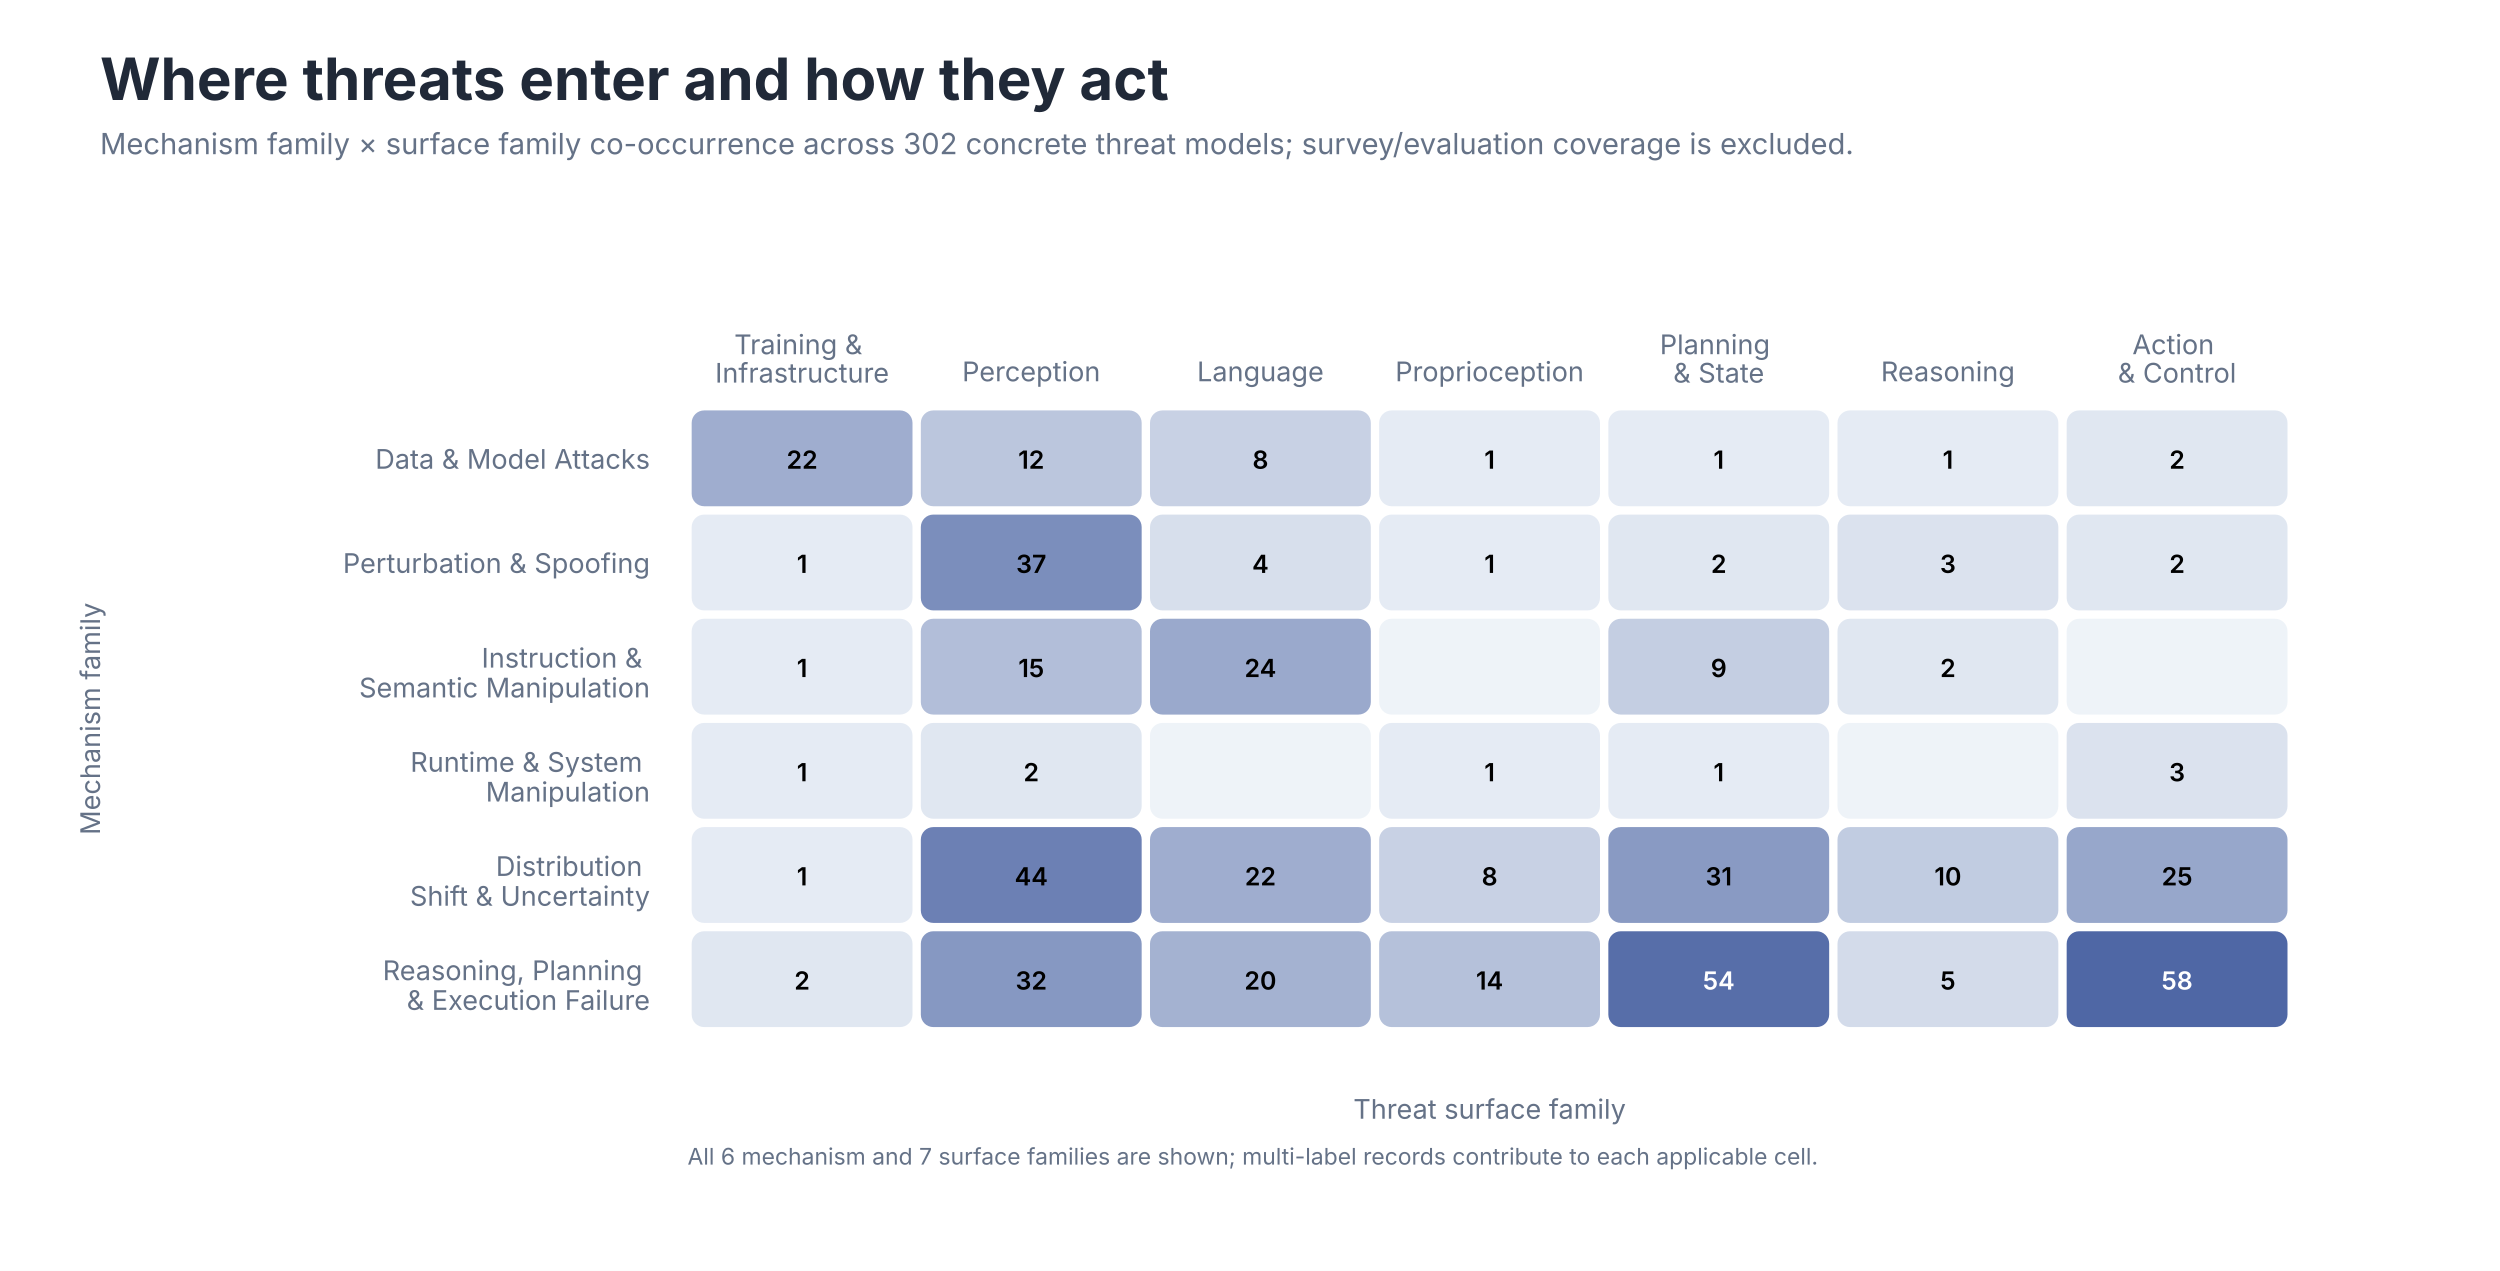
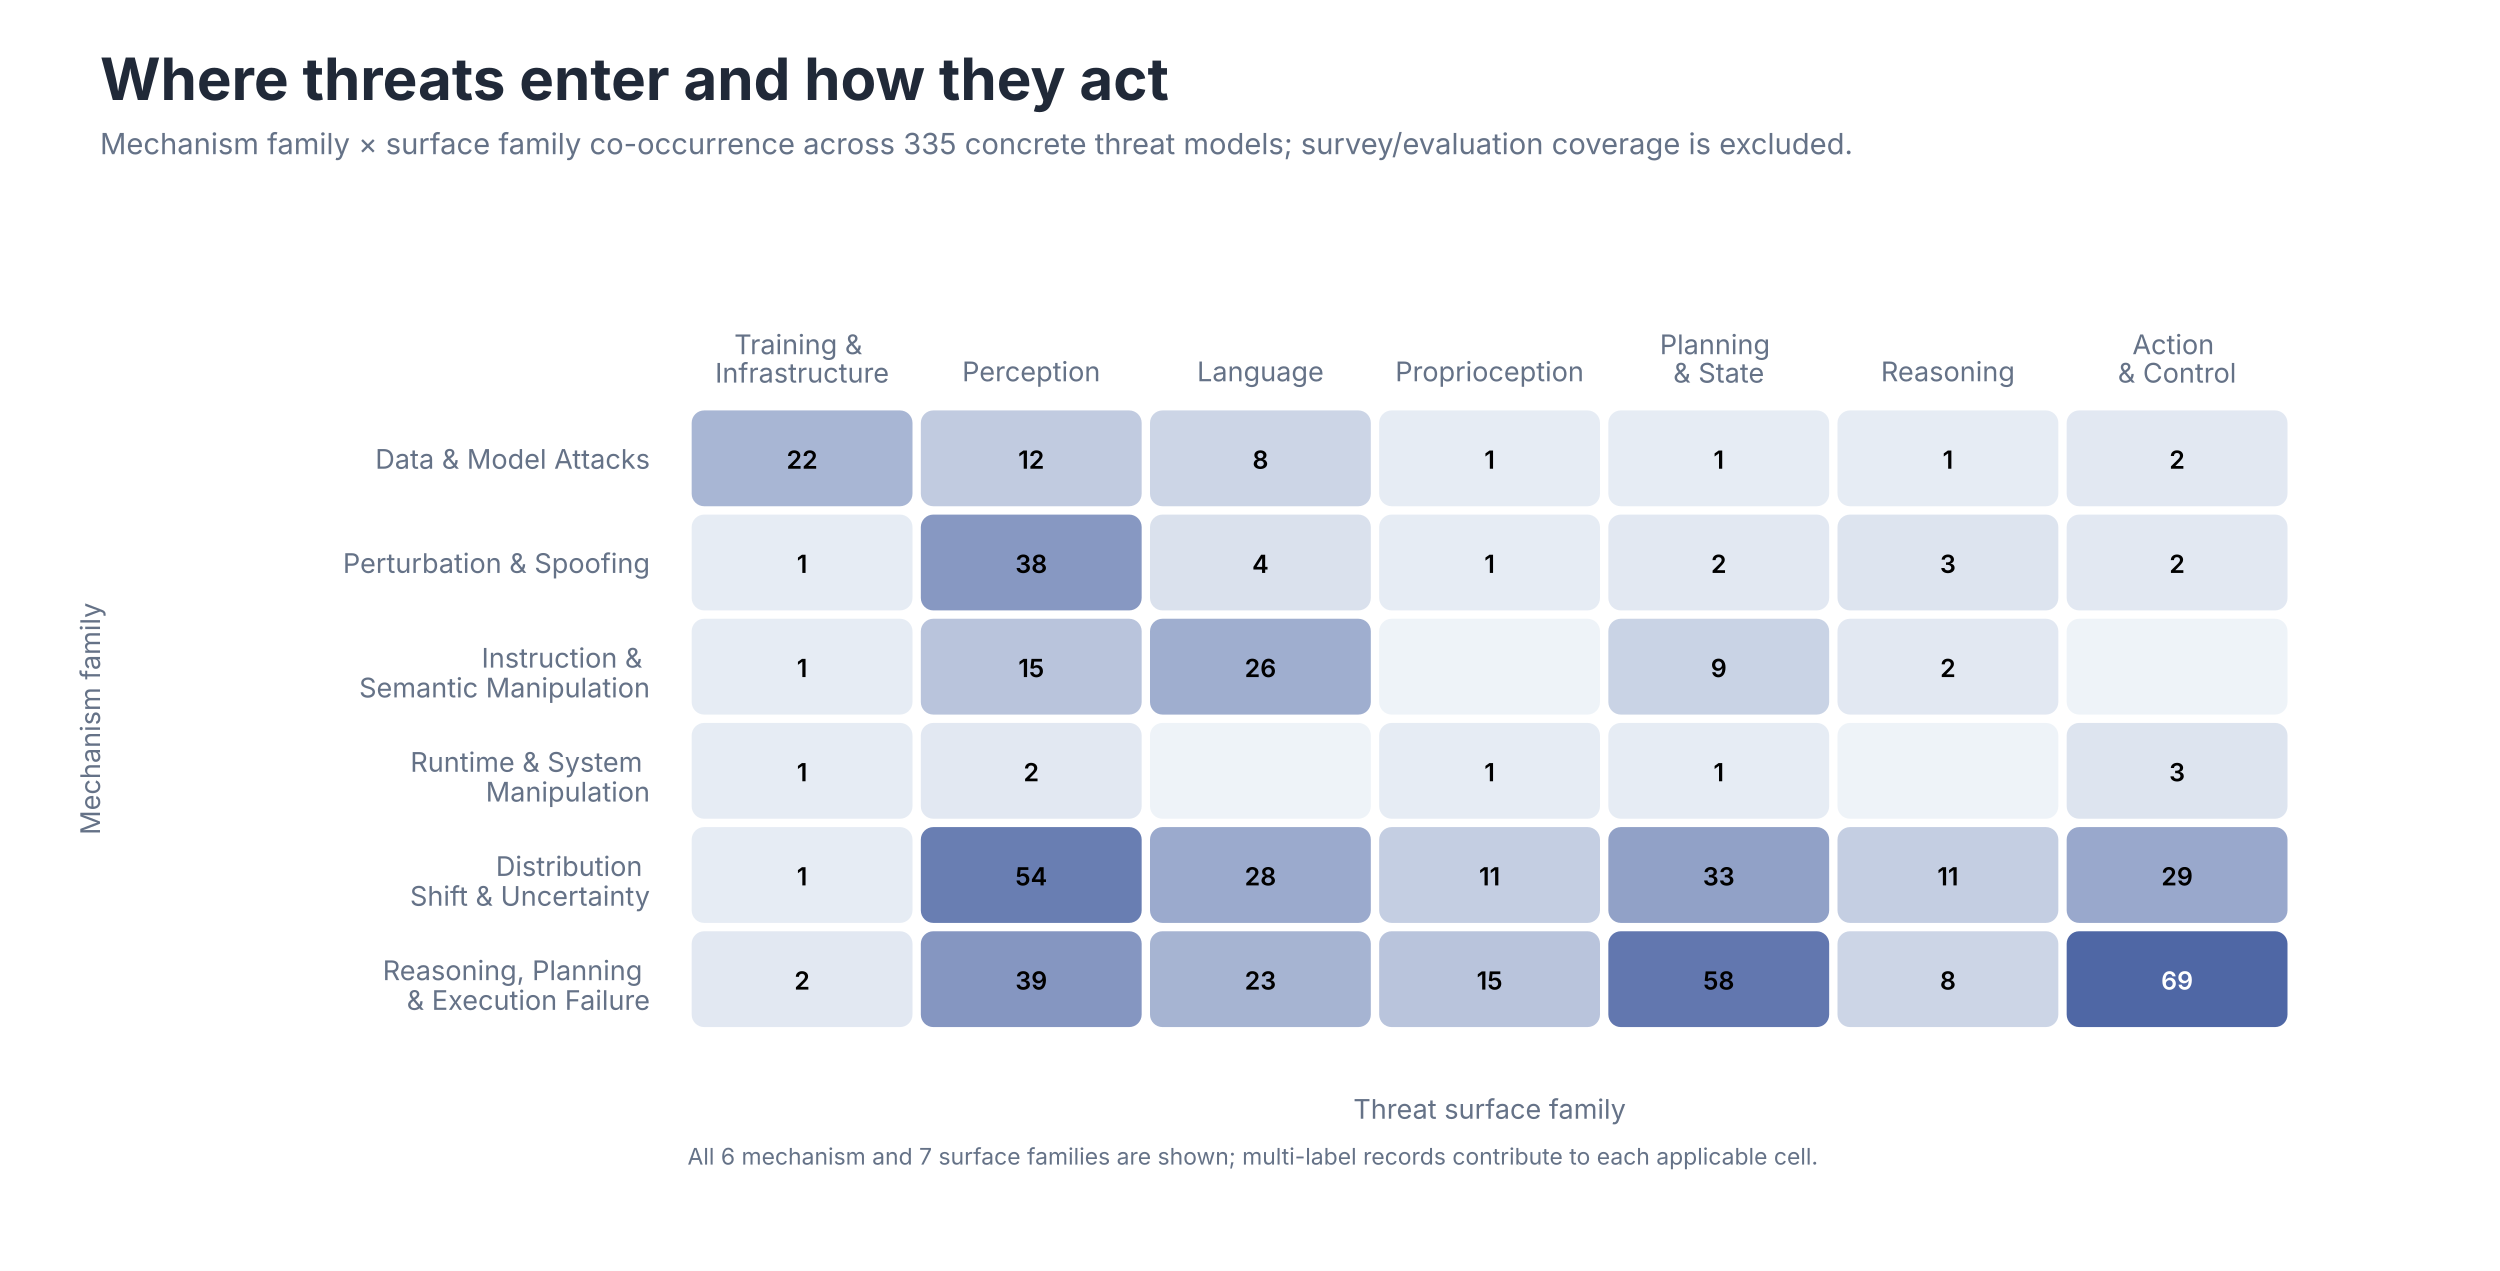
<svg xmlns="http://www.w3.org/2000/svg" role="img" aria-labelledby="title desc" viewBox="0 0 1200 610">
  <style>
text { font-family: -apple-system, BlinkMacSystemFont, 'Segoe UI', sans-serif; }
.title { font-size: 28px; font-weight: 650; fill: #202938; }
.subtitle { font-size: 14px; fill: #657287; }
.axis { font-size: 13px; fill: #657287; }
.label { font-size: 13px; fill: #202938; }
.small { font-size: 11px; fill: #657287; }
</style>
  <rect width="1200" height="610" fill="#FFFFFF" />
  <text class="title" x="48" y="48">Where threats enter and how they act</text>
-   <text class="subtitle" x="48" y="74">Mechanism family × surface family co-occurrence across 302 concrete threat models; survey/evaluation coverage is excluded.</text>
+   <text class="subtitle" x="48" y="74">Mechanism family × surface family co-occurrence across 335 concrete threat models; survey/evaluation coverage is excluded.</text>
  <text class="axis" text-anchor="middle" x="385.0" y="170.0">
    <tspan x="385.0" dy="0em">Training &amp;</tspan>
    <tspan x="385.0" dy="1.05em">Infrastructure</tspan>
  </text>
  <text class="axis" text-anchor="middle" x="495.0" y="183.0">
    <tspan x="495.0" dy="0em">Perception</tspan>
  </text>
  <text class="axis" text-anchor="middle" x="605.0" y="183.0">
    <tspan x="605.0" dy="0em">Language</tspan>
  </text>
  <text class="axis" text-anchor="middle" x="715.0" y="183.0">
    <tspan x="715.0" dy="0em">Proprioception</tspan>
  </text>
  <text class="axis" text-anchor="middle" x="825.0" y="170.0">
    <tspan x="825.0" dy="0em">Planning</tspan>
    <tspan x="825.0" dy="1.05em">&amp; State</tspan>
  </text>
  <text class="axis" text-anchor="middle" x="935.0" y="183.0">
    <tspan x="935.0" dy="0em">Reasoning</tspan>
  </text>
  <text class="axis" text-anchor="middle" x="1045.0" y="170.0">
    <tspan x="1045.0" dy="0em">Action</tspan>
    <tspan x="1045.0" dy="1.05em">&amp; Control</tspan>
  </text>
  <text class="axis" text-anchor="end" x="312.0" y="225.0">Data &amp; Model Attacks</text>
  <text class="axis" text-anchor="end" x="312.0" y="275.0">Perturbation &amp; Spoofing</text>
  <text class="axis" text-anchor="end" x="312.0" y="325.0">
    <tspan x="312.0" dy="-0.35em">Instruction &amp;</tspan>
    <tspan x="312.0" dy="1.1em">Semantic Manipulation</tspan>
  </text>
  <text class="axis" text-anchor="end" x="312.0" y="375.0">
    <tspan x="312.0" dy="-0.35em">Runtime &amp; System</tspan>
    <tspan x="312.0" dy="1.1em">Manipulation</tspan>
  </text>
  <text class="axis" text-anchor="end" x="312.0" y="425.0">
    <tspan x="312.0" dy="-0.35em">Distribution</tspan>
    <tspan x="312.0" dy="1.1em">Shift &amp; Uncertainty</tspan>
  </text>
  <text class="axis" text-anchor="end" x="312.0" y="475.0">
    <tspan x="312.0" dy="-0.35em">Reasoning, Planning</tspan>
    <tspan x="312.0" dy="1.1em">&amp; Execution Failure</tspan>
  </text>
-   <rect x="332" y="197" width="106" height="46" rx="6" fill="#9FADCF" />
+   <rect x="332" y="197" width="106" height="46" rx="6" fill="#A8B6D4" />
  <text x="385.0" y="225.0" text-anchor="middle" font-size="12" font-weight="600" fill="#000000">22</text>
-   <rect x="442" y="197" width="106" height="46" rx="6" fill="#BBC6DD" />
+   <rect x="442" y="197" width="106" height="46" rx="6" fill="#C1CBE0" />
  <text x="495.0" y="225.0" text-anchor="middle" font-size="12" font-weight="600" fill="#000000">12</text>
-   <rect x="552" y="197" width="106" height="46" rx="6" fill="#C8D1E4" />
+   <rect x="552" y="197" width="106" height="46" rx="6" fill="#CCD5E6" />
  <text x="605.0" y="225.0" text-anchor="middle" font-size="12" font-weight="600" fill="#000000">8</text>
-   <rect x="662" y="197" width="106" height="46" rx="6" fill="#E5EBF4" />
+   <rect x="662" y="197" width="106" height="46" rx="6" fill="#E6ECF4" />
  <text x="715.0" y="225.0" text-anchor="middle" font-size="12" font-weight="600" fill="#000000">1</text>
-   <rect x="772" y="197" width="106" height="46" rx="6" fill="#E5EBF4" />
+   <rect x="772" y="197" width="106" height="46" rx="6" fill="#E6ECF4" />
  <text x="825.0" y="225.0" text-anchor="middle" font-size="12" font-weight="600" fill="#000000">1</text>
-   <rect x="882" y="197" width="106" height="46" rx="6" fill="#E5EBF4" />
+   <rect x="882" y="197" width="106" height="46" rx="6" fill="#E6ECF4" />
  <text x="935.0" y="225.0" text-anchor="middle" font-size="12" font-weight="600" fill="#000000">1</text>
-   <rect x="992" y="197" width="106" height="46" rx="6" fill="#E0E7F1" />
+   <rect x="992" y="197" width="106" height="46" rx="6" fill="#E2E8F2" />
  <text x="1045.0" y="225.0" text-anchor="middle" font-size="12" font-weight="600" fill="#000000">2</text>
-   <rect x="332" y="247" width="106" height="46" rx="6" fill="#E5EBF4" />
+   <rect x="332" y="247" width="106" height="46" rx="6" fill="#E6ECF4" />
  <text x="385.0" y="275.0" text-anchor="middle" font-size="12" font-weight="600" fill="#000000">1</text>
-   <rect x="442" y="247" width="106" height="46" rx="6" fill="#7B8EBC" />
-   <text x="495.0" y="275.0" text-anchor="middle" font-size="12" font-weight="600" fill="#000000">37</text>
-   <rect x="552" y="247" width="106" height="46" rx="6" fill="#D7DFEC" />
+   <rect x="442" y="247" width="106" height="46" rx="6" fill="#8798C2" />
+   <text x="495.0" y="275.0" text-anchor="middle" font-size="12" font-weight="600" fill="#000000">38</text>
+   <rect x="552" y="247" width="106" height="46" rx="6" fill="#DAE1ED" />
  <text x="605.0" y="275.0" text-anchor="middle" font-size="12" font-weight="600" fill="#000000">4</text>
-   <rect x="662" y="247" width="106" height="46" rx="6" fill="#E5EBF4" />
+   <rect x="662" y="247" width="106" height="46" rx="6" fill="#E6ECF4" />
  <text x="715.0" y="275.0" text-anchor="middle" font-size="12" font-weight="600" fill="#000000">1</text>
-   <rect x="772" y="247" width="106" height="46" rx="6" fill="#E0E7F1" />
+   <rect x="772" y="247" width="106" height="46" rx="6" fill="#E2E8F2" />
  <text x="825.0" y="275.0" text-anchor="middle" font-size="12" font-weight="600" fill="#000000">2</text>
-   <rect x="882" y="247" width="106" height="46" rx="6" fill="#DBE2EE" />
+   <rect x="882" y="247" width="106" height="46" rx="6" fill="#DDE4EF" />
  <text x="935.0" y="275.0" text-anchor="middle" font-size="12" font-weight="600" fill="#000000">3</text>
-   <rect x="992" y="247" width="106" height="46" rx="6" fill="#E0E7F1" />
+   <rect x="992" y="247" width="106" height="46" rx="6" fill="#E2E8F2" />
  <text x="1045.0" y="275.0" text-anchor="middle" font-size="12" font-weight="600" fill="#000000">2</text>
-   <rect x="332" y="297" width="106" height="46" rx="6" fill="#E5EBF4" />
+   <rect x="332" y="297" width="106" height="46" rx="6" fill="#E6ECF4" />
  <text x="385.0" y="325.0" text-anchor="middle" font-size="12" font-weight="600" fill="#000000">1</text>
-   <rect x="442" y="297" width="106" height="46" rx="6" fill="#B2BED9" />
+   <rect x="442" y="297" width="106" height="46" rx="6" fill="#B9C4DC" />
  <text x="495.0" y="325.0" text-anchor="middle" font-size="12" font-weight="600" fill="#000000">15</text>
-   <rect x="552" y="297" width="106" height="46" rx="6" fill="#9AA9CC" />
-   <text x="605.0" y="325.0" text-anchor="middle" font-size="12" font-weight="600" fill="#000000">24</text>
+   <rect x="552" y="297" width="106" height="46" rx="6" fill="#9FAECF" />
+   <text x="605.0" y="325.0" text-anchor="middle" font-size="12" font-weight="600" fill="#000000">26</text>
  <rect x="662" y="297" width="106" height="46" rx="6" fill="#EEF3F8" />
  <text x="715.0" y="325.0" text-anchor="middle" font-size="12" font-weight="600" fill="#000000" />
-   <rect x="772" y="297" width="106" height="46" rx="6" fill="#C4CEE2" />
+   <rect x="772" y="297" width="106" height="46" rx="6" fill="#C9D3E5" />
  <text x="825.0" y="325.0" text-anchor="middle" font-size="12" font-weight="600" fill="#000000">9</text>
-   <rect x="882" y="297" width="106" height="46" rx="6" fill="#E0E7F1" />
+   <rect x="882" y="297" width="106" height="46" rx="6" fill="#E2E8F2" />
  <text x="935.0" y="325.0" text-anchor="middle" font-size="12" font-weight="600" fill="#000000">2</text>
  <rect x="992" y="297" width="106" height="46" rx="6" fill="#EEF3F8" />
  <text x="1045.0" y="325.0" text-anchor="middle" font-size="12" font-weight="600" fill="#000000" />
-   <rect x="332" y="347" width="106" height="46" rx="6" fill="#E5EBF4" />
+   <rect x="332" y="347" width="106" height="46" rx="6" fill="#E6ECF4" />
  <text x="385.0" y="375.0" text-anchor="middle" font-size="12" font-weight="600" fill="#000000">1</text>
-   <rect x="442" y="347" width="106" height="46" rx="6" fill="#E0E7F1" />
+   <rect x="442" y="347" width="106" height="46" rx="6" fill="#E2E8F2" />
  <text x="495.0" y="375.0" text-anchor="middle" font-size="12" font-weight="600" fill="#000000">2</text>
  <rect x="552" y="347" width="106" height="46" rx="6" fill="#EEF3F8" />
  <text x="605.0" y="375.0" text-anchor="middle" font-size="12" font-weight="600" fill="#000000" />
-   <rect x="662" y="347" width="106" height="46" rx="6" fill="#E5EBF4" />
+   <rect x="662" y="347" width="106" height="46" rx="6" fill="#E6ECF4" />
  <text x="715.0" y="375.0" text-anchor="middle" font-size="12" font-weight="600" fill="#000000">1</text>
-   <rect x="772" y="347" width="106" height="46" rx="6" fill="#E5EBF4" />
+   <rect x="772" y="347" width="106" height="46" rx="6" fill="#E6ECF4" />
  <text x="825.0" y="375.0" text-anchor="middle" font-size="12" font-weight="600" fill="#000000">1</text>
  <rect x="882" y="347" width="106" height="46" rx="6" fill="#EEF3F8" />
  <text x="935.0" y="375.0" text-anchor="middle" font-size="12" font-weight="600" fill="#000000" />
-   <rect x="992" y="347" width="106" height="46" rx="6" fill="#DBE2EE" />
+   <rect x="992" y="347" width="106" height="46" rx="6" fill="#DDE4EF" />
  <text x="1045.0" y="375.0" text-anchor="middle" font-size="12" font-weight="600" fill="#000000">3</text>
-   <rect x="332" y="397" width="106" height="46" rx="6" fill="#E5EBF4" />
+   <rect x="332" y="397" width="106" height="46" rx="6" fill="#E6ECF4" />
  <text x="385.0" y="425.0" text-anchor="middle" font-size="12" font-weight="600" fill="#000000">1</text>
-   <rect x="442" y="397" width="106" height="46" rx="6" fill="#6C80B4" />
-   <text x="495.0" y="425.0" text-anchor="middle" font-size="12" font-weight="600" fill="#000000">44</text>
-   <rect x="552" y="397" width="106" height="46" rx="6" fill="#9FADCF" />
-   <text x="605.0" y="425.0" text-anchor="middle" font-size="12" font-weight="600" fill="#000000">22</text>
-   <rect x="662" y="397" width="106" height="46" rx="6" fill="#C8D1E4" />
-   <text x="715.0" y="425.0" text-anchor="middle" font-size="12" font-weight="600" fill="#000000">8</text>
-   <rect x="772" y="397" width="106" height="46" rx="6" fill="#899AC3" />
-   <text x="825.0" y="425.0" text-anchor="middle" font-size="12" font-weight="600" fill="#000000">31</text>
-   <rect x="882" y="397" width="106" height="46" rx="6" fill="#C1CCE1" />
-   <text x="935.0" y="425.0" text-anchor="middle" font-size="12" font-weight="600" fill="#000000">10</text>
-   <rect x="992" y="397" width="106" height="46" rx="6" fill="#97A7CB" />
-   <text x="1045.0" y="425.0" text-anchor="middle" font-size="12" font-weight="600" fill="#000000">25</text>
-   <rect x="332" y="447" width="106" height="46" rx="6" fill="#E0E7F1" />
+   <rect x="442" y="397" width="106" height="46" rx="6" fill="#697EB2" />
+   <text x="495.0" y="425.0" text-anchor="middle" font-size="12" font-weight="600" fill="#000000">54</text>
+   <rect x="552" y="397" width="106" height="46" rx="6" fill="#9BAACD" />
+   <text x="605.0" y="425.0" text-anchor="middle" font-size="12" font-weight="600" fill="#000000">28</text>
+   <rect x="662" y="397" width="106" height="46" rx="6" fill="#C4CEE2" />
+   <text x="715.0" y="425.0" text-anchor="middle" font-size="12" font-weight="600" fill="#000000">11</text>
+   <rect x="772" y="397" width="106" height="46" rx="6" fill="#91A1C7" />
+   <text x="825.0" y="425.0" text-anchor="middle" font-size="12" font-weight="600" fill="#000000">33</text>
+   <rect x="882" y="397" width="106" height="46" rx="6" fill="#C4CEE2" />
+   <text x="935.0" y="425.0" text-anchor="middle" font-size="12" font-weight="600" fill="#000000">11</text>
+   <rect x="992" y="397" width="106" height="46" rx="6" fill="#99A8CC" />
+   <text x="1045.0" y="425.0" text-anchor="middle" font-size="12" font-weight="600" fill="#000000">29</text>
+   <rect x="332" y="447" width="106" height="46" rx="6" fill="#E2E8F2" />
  <text x="385.0" y="475.0" text-anchor="middle" font-size="12" font-weight="600" fill="#000000">2</text>
-   <rect x="442" y="447" width="106" height="46" rx="6" fill="#8698C2" />
-   <text x="495.0" y="475.0" text-anchor="middle" font-size="12" font-weight="600" fill="#000000">32</text>
-   <rect x="552" y="447" width="106" height="46" rx="6" fill="#A4B2D1" />
-   <text x="605.0" y="475.0" text-anchor="middle" font-size="12" font-weight="600" fill="#000000">20</text>
-   <rect x="662" y="447" width="106" height="46" rx="6" fill="#B5C1DA" />
-   <text x="715.0" y="475.0" text-anchor="middle" font-size="12" font-weight="600" fill="#000000">14</text>
-   <rect x="772" y="447" width="106" height="46" rx="6" fill="#576EA9" />
-   <text x="825.0" y="475.0" text-anchor="middle" font-size="12" font-weight="600" fill="#FFFFFF">54</text>
-   <rect x="882" y="447" width="106" height="46" rx="6" fill="#D3DBEA" />
-   <text x="935.0" y="475.0" text-anchor="middle" font-size="12" font-weight="600" fill="#000000">5</text>
+   <rect x="442" y="447" width="106" height="46" rx="6" fill="#8596C1" />
+   <text x="495.0" y="475.0" text-anchor="middle" font-size="12" font-weight="600" fill="#000000">39</text>
+   <rect x="552" y="447" width="106" height="46" rx="6" fill="#A6B4D2" />
+   <text x="605.0" y="475.0" text-anchor="middle" font-size="12" font-weight="600" fill="#000000">23</text>
+   <rect x="662" y="447" width="106" height="46" rx="6" fill="#B9C4DC" />
+   <text x="715.0" y="475.0" text-anchor="middle" font-size="12" font-weight="600" fill="#000000">15</text>
+   <rect x="772" y="447" width="106" height="46" rx="6" fill="#6277AF" />
+   <text x="825.0" y="475.0" text-anchor="middle" font-size="12" font-weight="600" fill="#000000">58</text>
+   <rect x="882" y="447" width="106" height="46" rx="6" fill="#CCD5E6" />
+   <text x="935.0" y="475.0" text-anchor="middle" font-size="12" font-weight="600" fill="#000000">8</text>
  <rect x="992" y="447" width="106" height="46" rx="6" fill="#4F67A5" />
-   <text x="1045.0" y="475.0" text-anchor="middle" font-size="12" font-weight="600" fill="#FFFFFF">58</text>
+   <text x="1045.0" y="475.0" text-anchor="middle" font-size="12" font-weight="600" fill="#FFFFFF">69</text>
  <text class="axis" x="715.0" y="537" text-anchor="middle">Threat surface family</text>
  <text class="axis" transform="translate(48 345.0) rotate(-90)" text-anchor="middle">Mechanism family</text>
  <text class="small" x="330" y="559">All 6 mechanism and 7 surface families are shown; multi-label records contribute to each applicable cell.</text>
</svg>
